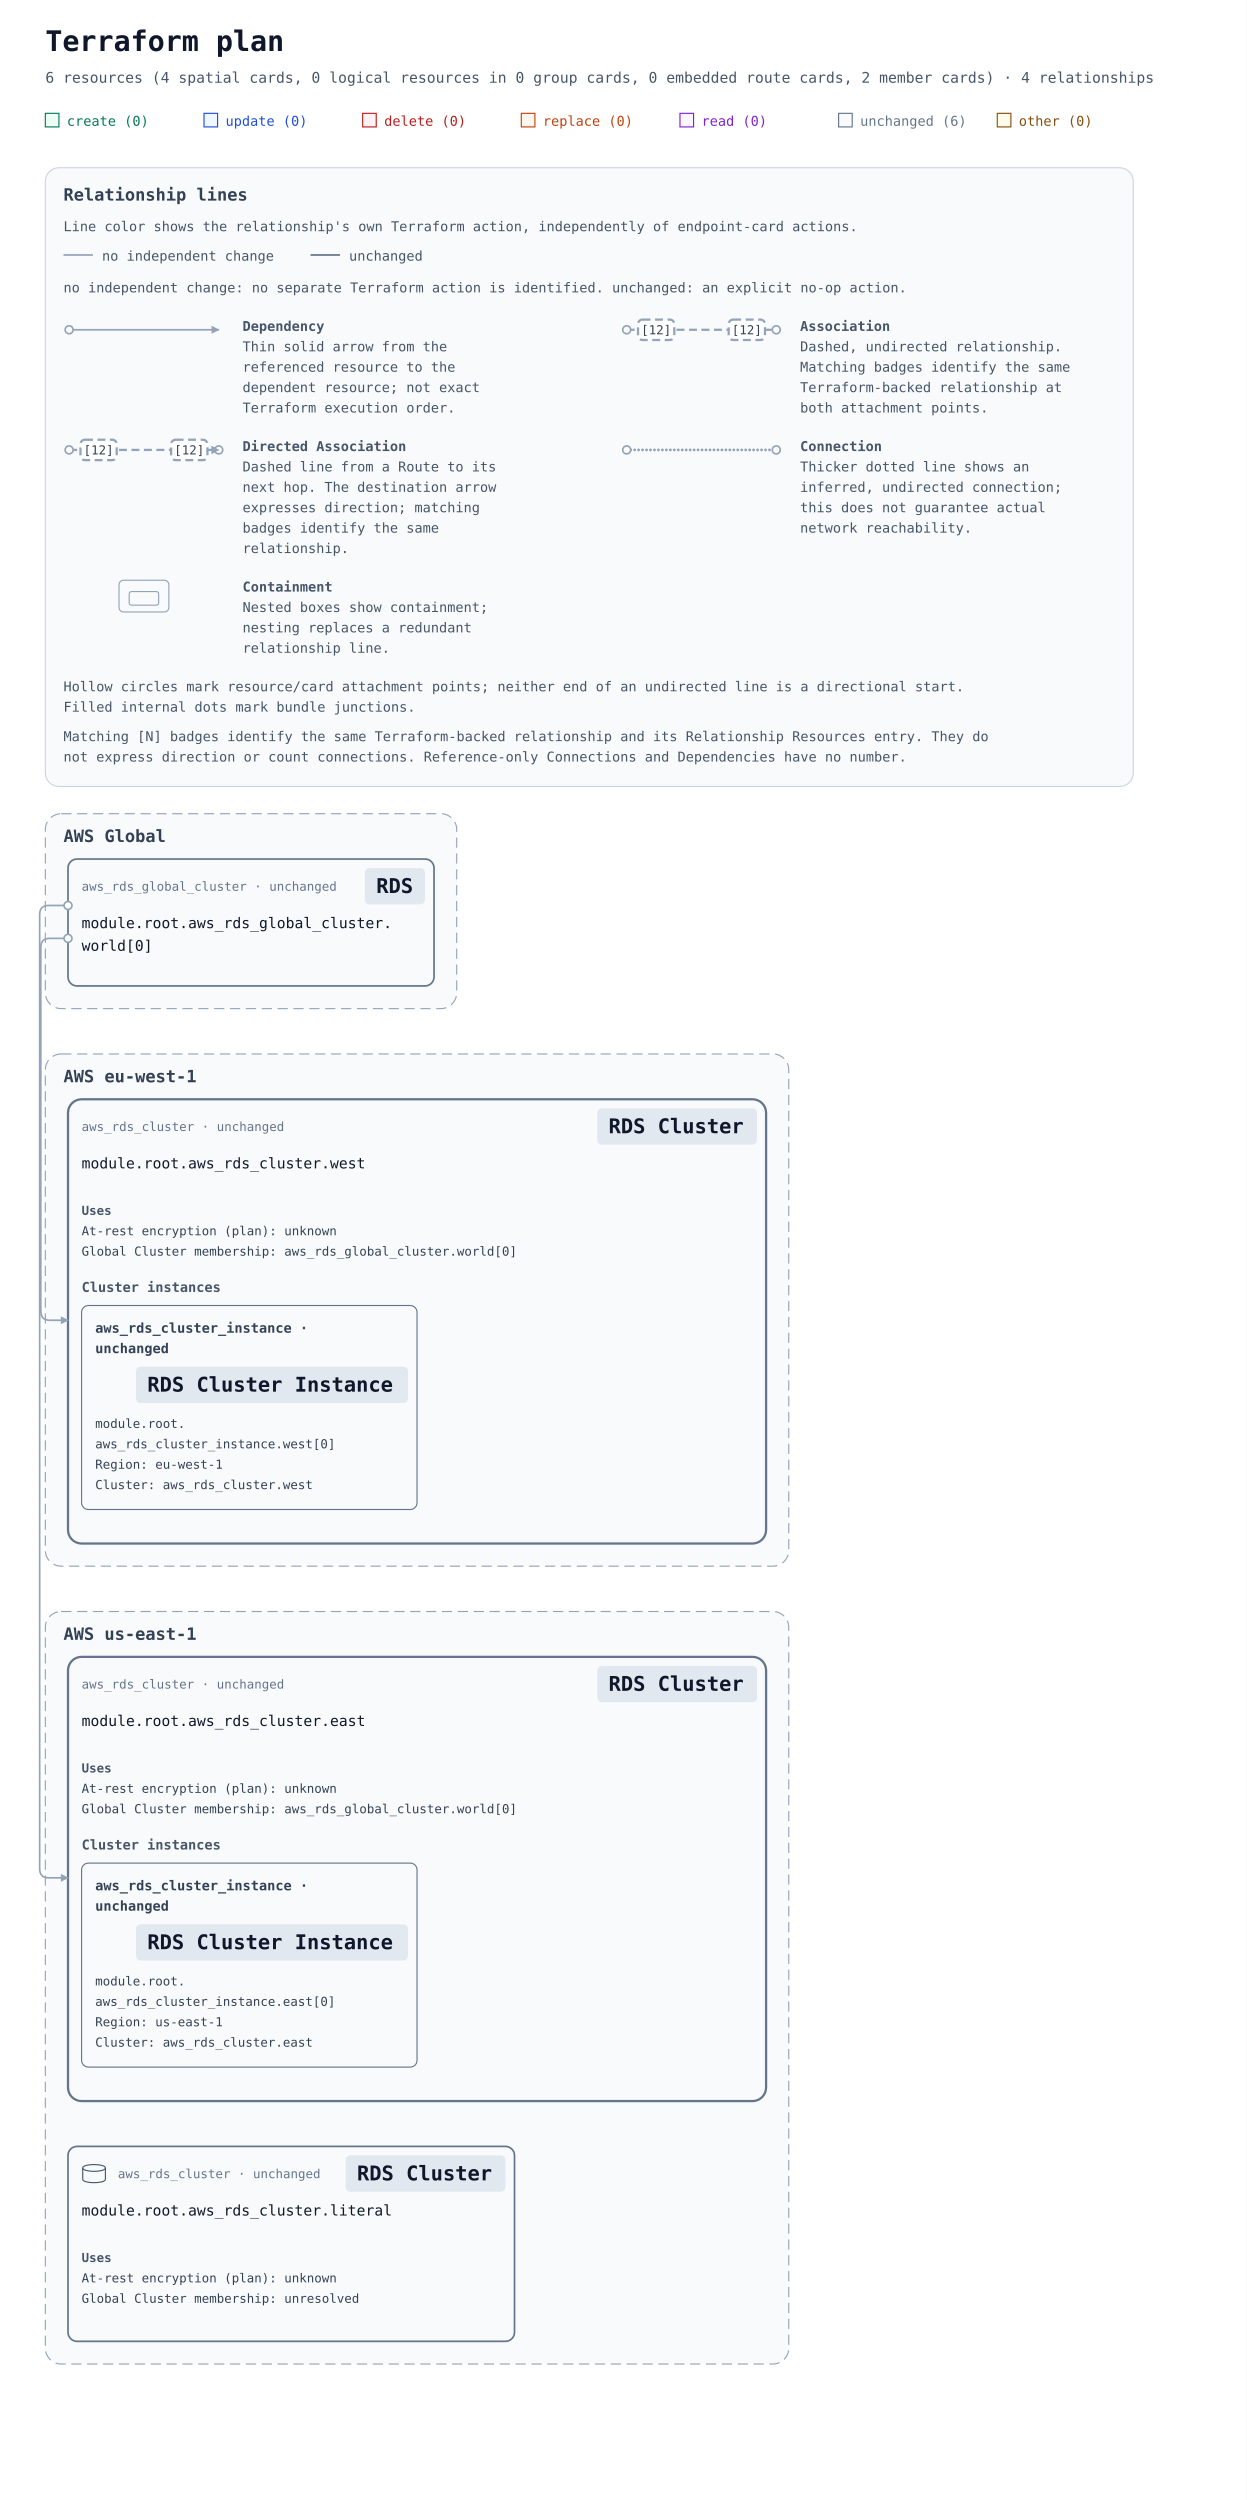
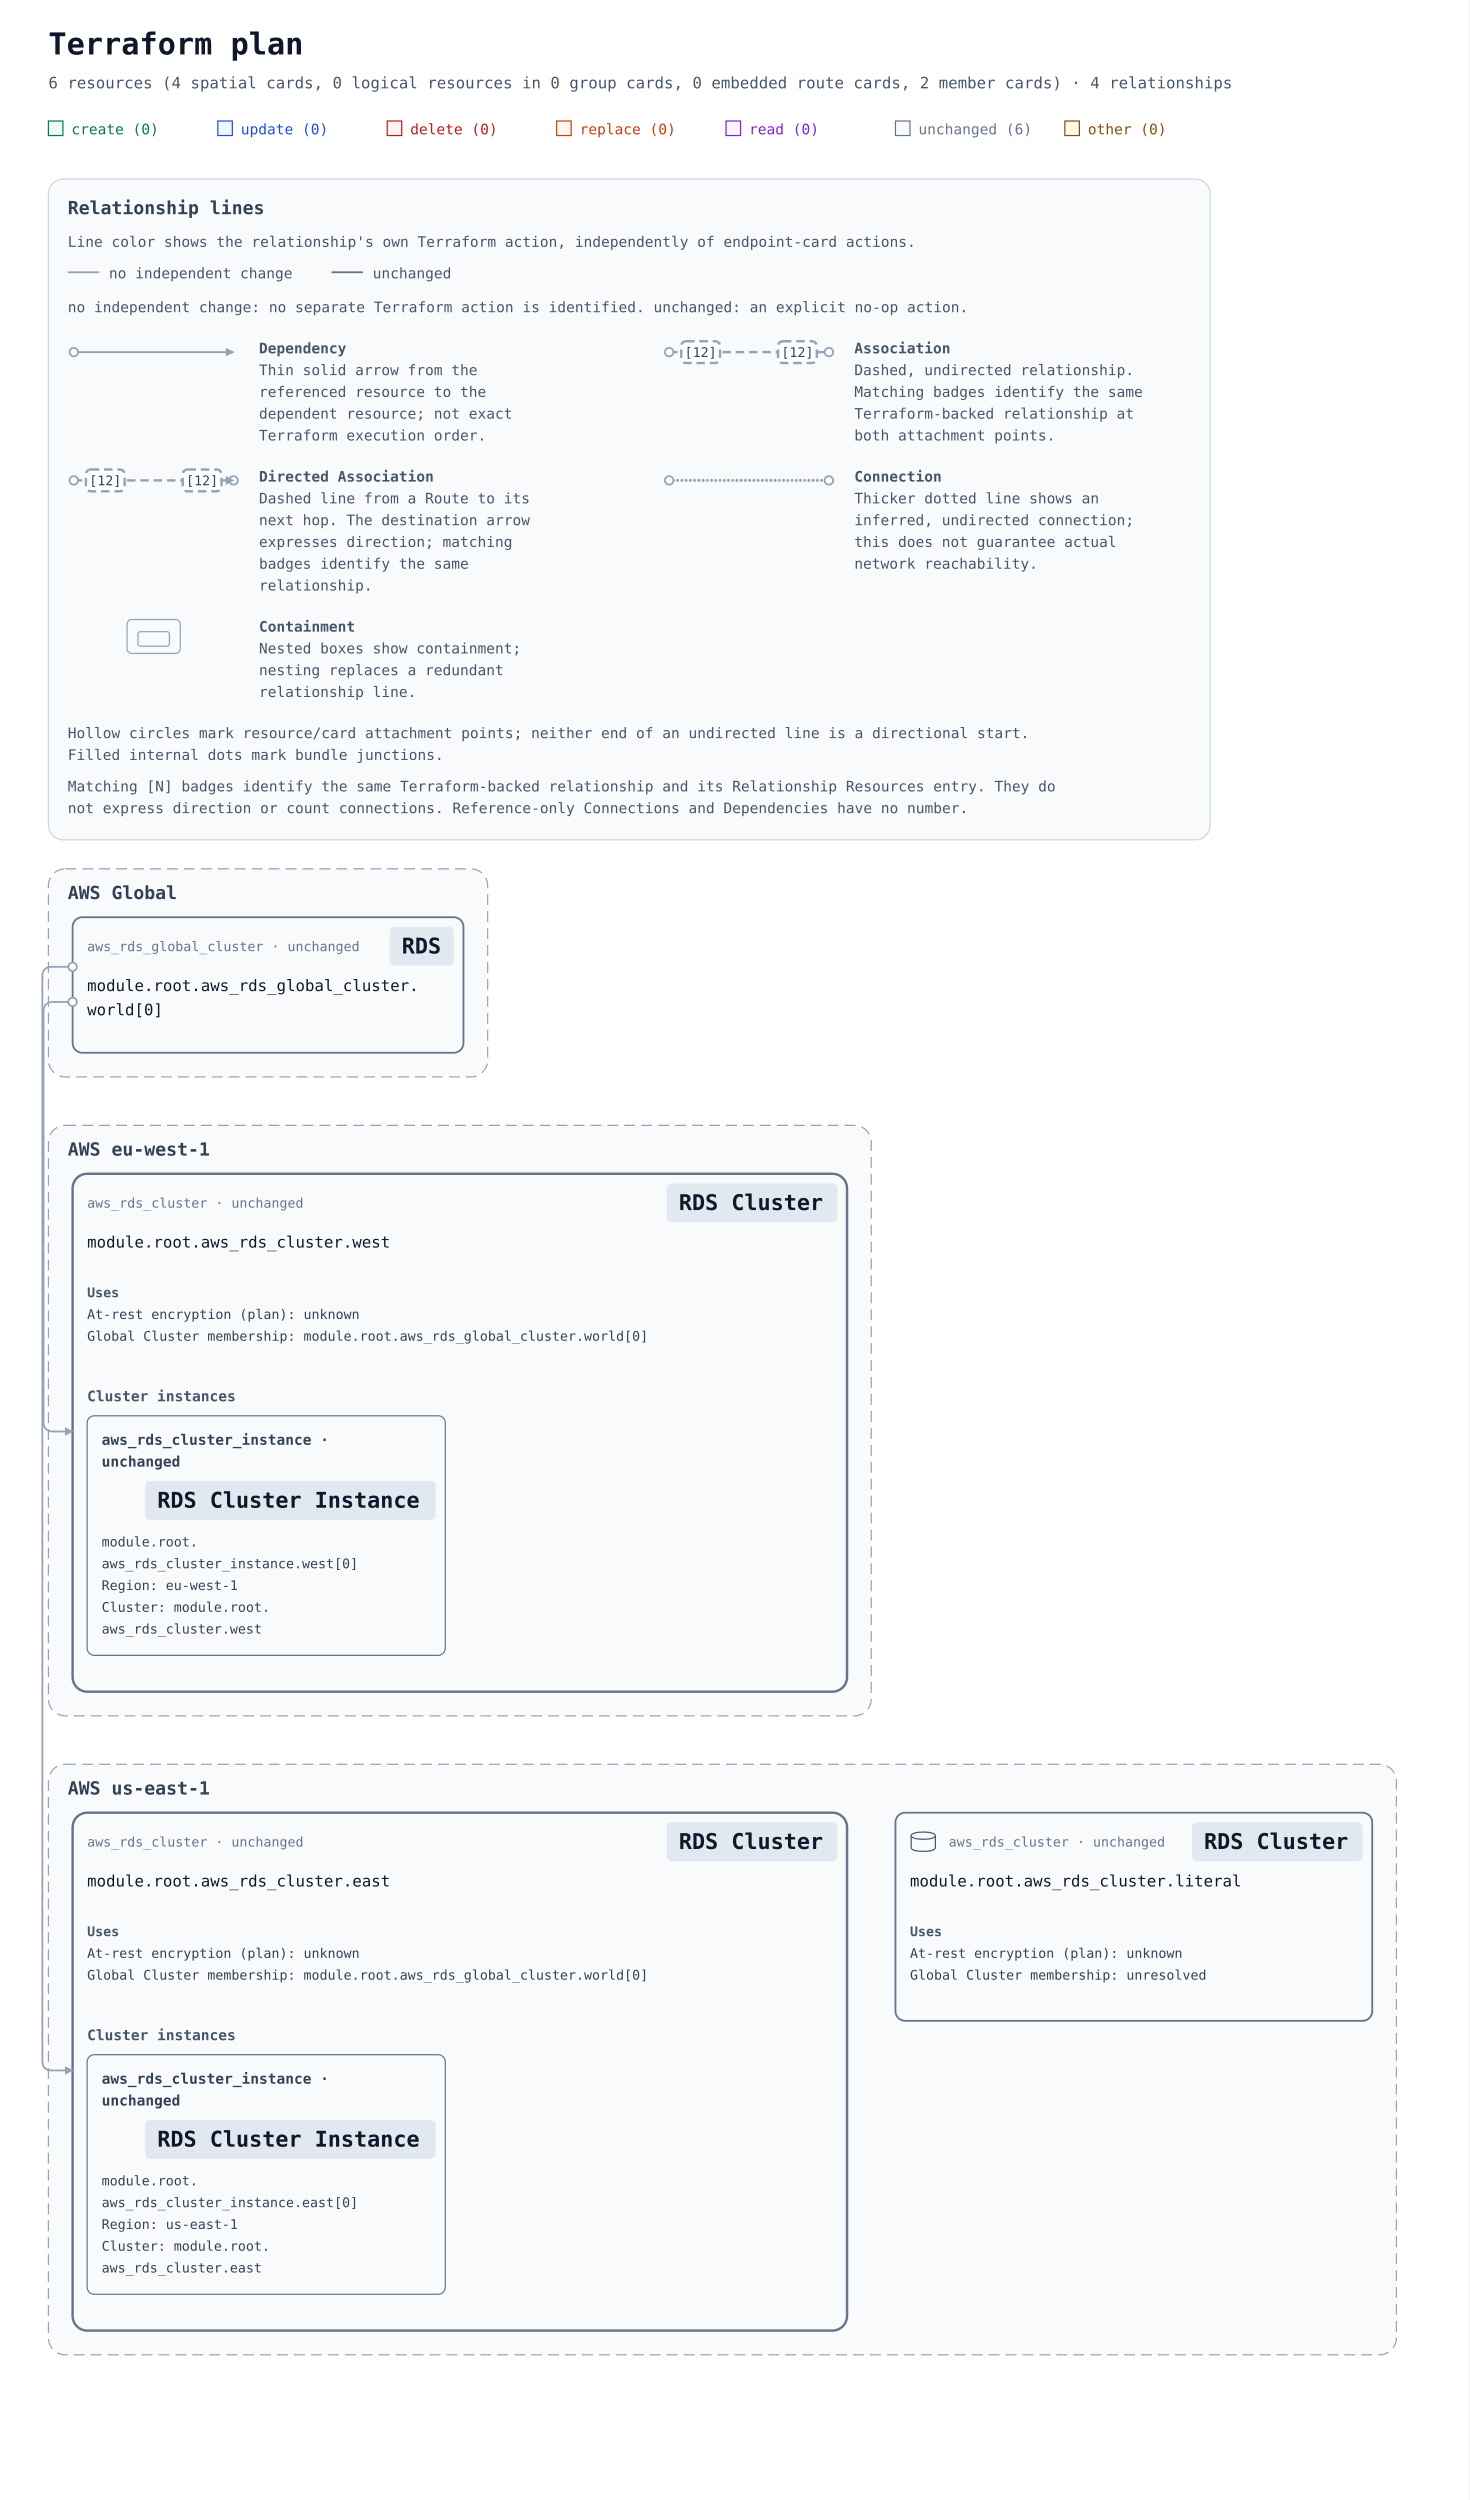
- <svg xmlns="http://www.w3.org/2000/svg" width="1100" height="2206" viewBox="0 0 1100 2206" role="img" aria-labelledby="title description">
+ <svg xmlns="http://www.w3.org/2000/svg" width="1214" height="2066" viewBox="0 0 1214 2066" role="img" aria-labelledby="title description">
  <defs>
    <marker id="arrow" viewBox="0 0 10 10" refX="9" refY="5" markerWidth="7" markerHeight="7" markerUnits="userSpaceOnUse" orient="auto-start-reverse">
      <path d="M 0 0 L 10 5 L 0 10 z" fill="#94a3b8" />
    </marker>
-     <mask id="container-occlusion-0" maskUnits="userSpaceOnUse" maskContentUnits="userSpaceOnUse" x="0" y="0" width="1100" height="1648" style="mask-type:luminance">
-       <rect width="1100" height="1648" fill="white" />
-       <rect data-occluder="resource-6177735f7264735f636c75737465722e65617374-current" x="58" y="902" width="620" height="396" rx="14" fill="black" />
+     <mask id="container-occlusion-0" maskUnits="userSpaceOnUse" maskContentUnits="userSpaceOnUse" x="0" y="0" width="1214" height="1508" style="mask-type:luminance">
+       <rect width="1214" height="1508" fill="white" />
+       <rect data-occluder="resource-6177735f7264735f636c75737465722e65617374-current" x="58" y="938" width="644" height="432" rx="14" fill="black" />
    </mask>
-     <mask id="container-occlusion-1" maskUnits="userSpaceOnUse" maskContentUnits="userSpaceOnUse" x="0" y="0" width="1100" height="1648" style="mask-type:luminance">
-       <rect width="1100" height="1648" fill="white" />
-       <rect data-occluder="resource-6177735f7264735f636c75737465722e77657374-current" x="58" y="410" width="620" height="396" rx="14" fill="black" />
+     <mask id="container-occlusion-1" maskUnits="userSpaceOnUse" maskContentUnits="userSpaceOnUse" x="0" y="0" width="1214" height="1508" style="mask-type:luminance">
+       <rect width="1214" height="1508" fill="white" />
+       <rect data-occluder="resource-6177735f7264735f636c75737465722e77657374-current" x="58" y="410" width="644" height="432" rx="14" fill="black" />
    </mask>
  </defs>
  <rect width="100%" height="100%" fill="#ffffff" />
  <g font-family="ui-monospace, SFMono-Regular, Consolas, monospace">
    <text x="40" y="45" font-size="25" font-weight="700" fill="#0f172a">Terraform plan</text>
    <text x="40" y="73" font-size="13" fill="#475569">6 resources (4 spatial cards, 0 logical resources in 0 group cards, 0 embedded route cards, 2 member cards) · 4 relationships</text>
    <rect x="40" y="100" width="12" height="12" fill="#ecfdf5" stroke="#047857" />
    <text x="59" y="111" font-size="12" fill="#047857">create (0)</text>
    <rect x="180" y="100" width="12" height="12" fill="#eff6ff" stroke="#1d4ed8" />
    <text x="199" y="111" font-size="12" fill="#1d4ed8">update (0)</text>
    <rect x="320" y="100" width="12" height="12" fill="#fef2f2" stroke="#b91c1c" />
    <text x="339" y="111" font-size="12" fill="#b91c1c">delete (0)</text>
    <rect x="460" y="100" width="12" height="12" fill="#fff7ed" stroke="#c2410c" />
    <text x="479" y="111" font-size="12" fill="#c2410c">replace (0)</text>
    <rect x="600" y="100" width="12" height="12" fill="#faf5ff" stroke="#7e22ce" />
    <text x="619" y="111" font-size="12" fill="#7e22ce">read (0)</text>
    <rect x="740" y="100" width="12" height="12" fill="#f8fafc" stroke="#64748b" />
    <text x="759" y="111" font-size="12" fill="#64748b">unchanged (6)</text>
    <rect x="880" y="100" width="12" height="12" fill="#fefce8" stroke="#854d0e" />
    <text x="899" y="111" font-size="12" fill="#854d0e">other (0)</text>
    <g id="relationship-legend" font-size="12" fill="#475569" transform="translate(40 148)">
      <rect width="960" height="546" rx="12" fill="#f8fafc" stroke="#cbd5e1" />
      <text x="16" y="29" font-size="15" font-weight="700" fill="#334155">Relationship lines</text>
      <text x="16" y="56">Line color shows the relationship's own Terraform action, independently of endpoint-card actions.</text>
      <path data-legend-action="none" d="M 16 77 H 42" fill="none" stroke="#94a3b8" stroke-width="1.5" />
      <text x="50" y="82">no independent change</text>
      <path data-legend-action="unchanged" d="M 234 77 H 260" fill="none" stroke="#64748b" stroke-width="1.5" />
      <text x="268" y="82">unchanged</text>
      <text x="16" y="110">no independent change: no separate Terraform action is identified. unchanged: an explicit no-op action.</text>
      <g data-legend-entry="dependency" transform="translate(0 132)">
        <g data-legend-sample="dependency">
          <path data-legend-kind="dependency" data-directionality="directed" d="M 21 11 H 153" fill="none" stroke="#94a3b8" stroke-width="1.5" marker-end="url(#arrow)" />
          <circle data-legend-endpoint="source" cx="21" cy="11" r="3.5" fill="#ffffff" stroke="#94a3b8" stroke-width="1.5" />
        </g>
        <text x="174" y="12" font-weight="700">Dependency</text>
        <text x="174" y="30">Thin solid arrow from the</text>
        <text x="174" y="48">referenced resource to the</text>
        <text x="174" y="66">dependent resource; not exact</text>
        <text x="174" y="84">Terraform execution order.</text>
      </g>
      <g data-legend-entry="association" transform="translate(492 132)">
        <g data-legend-sample="association">
          <path data-legend-kind="association" data-directionality="undirected" d="M 21 11 H 153" fill="none" stroke="#94a3b8" stroke-width="2" stroke-dasharray="7 4" />
          <circle data-legend-endpoint="source" cx="21" cy="11" r="3.5" fill="#ffffff" stroke="#94a3b8" stroke-width="1.5" />
          <circle data-legend-endpoint="target" cx="153" cy="11" r="3.5" fill="#ffffff" stroke="#94a3b8" stroke-width="1.5" />
          <g data-legend-badge="source">
            <rect x="31" y="2" width="32" height="18" rx="4" fill="#ffffff" stroke="#94a3b8" stroke-width="2" stroke-dasharray="7 4" />
            <text x="47" y="15" text-anchor="middle" font-size="11" fill="#334155">[12]</text>
          </g>
          <g data-legend-badge="target">
            <rect x="111" y="2" width="32" height="18" rx="4" fill="#ffffff" stroke="#94a3b8" stroke-width="2" stroke-dasharray="7 4" />
            <text x="127" y="15" text-anchor="middle" font-size="11" fill="#334155">[12]</text>
          </g>
        </g>
        <text x="174" y="12" font-weight="700">Association</text>
        <text x="174" y="30">Dashed, undirected relationship.</text>
        <text x="174" y="48">Matching badges identify the same</text>
        <text x="174" y="66">Terraform-backed relationship at</text>
        <text x="174" y="84">both attachment points.</text>
      </g>
      <g data-legend-entry="directed-association" transform="translate(0 238)">
        <g data-legend-sample="directed-association">
          <path data-legend-kind="directed-association" data-directionality="directed" d="M 21 11 H 153" fill="none" stroke="#94a3b8" stroke-width="2" stroke-dasharray="7 4" marker-end="url(#arrow)" />
          <circle data-legend-endpoint="source" cx="21" cy="11" r="3.5" fill="#ffffff" stroke="#94a3b8" stroke-width="1.5" />
          <circle data-legend-endpoint="target" cx="153" cy="11" r="3.5" fill="#ffffff" stroke="#94a3b8" stroke-width="1.5" />
          <path data-legend-arrow="true" d="M 146.7 7.5 L 153.7 11 L 146.7 14.5 Z" fill="#94a3b8" />
          <g data-legend-badge="source">
            <rect x="31" y="2" width="32" height="18" rx="4" fill="#ffffff" stroke="#94a3b8" stroke-width="2" stroke-dasharray="7 4" />
            <text x="47" y="15" text-anchor="middle" font-size="11" fill="#334155">[12]</text>
          </g>
          <g data-legend-badge="target">
            <rect x="111" y="2" width="32" height="18" rx="4" fill="#ffffff" stroke="#94a3b8" stroke-width="2" stroke-dasharray="7 4" />
            <text x="127" y="15" text-anchor="middle" font-size="11" fill="#334155">[12]</text>
          </g>
        </g>
        <text x="174" y="12" font-weight="700">Directed Association</text>
        <text x="174" y="30">Dashed line from a Route to its</text>
        <text x="174" y="48">next hop. The destination arrow</text>
        <text x="174" y="66">expresses direction; matching</text>
        <text x="174" y="84">badges identify the same</text>
        <text x="174" y="102">relationship.</text>
      </g>
      <g data-legend-entry="connection" transform="translate(492 238)">
        <g data-legend-sample="connection">
          <path data-legend-kind="connection" data-directionality="undirected" d="M 21 11 H 153" fill="none" stroke="#94a3b8" stroke-width="2.5" stroke-dasharray="0 3.5" stroke-linecap="round" />
          <circle data-legend-endpoint="source" cx="21" cy="11" r="3.5" fill="#ffffff" stroke="#94a3b8" stroke-width="1.5" />
          <circle data-legend-endpoint="target" cx="153" cy="11" r="3.5" fill="#ffffff" stroke="#94a3b8" stroke-width="1.5" />
        </g>
        <text x="174" y="12" font-weight="700">Connection</text>
        <text x="174" y="30">Thicker dotted line shows an</text>
        <text x="174" y="48">inferred, undirected connection;</text>
        <text x="174" y="66">this does not guarantee actual</text>
        <text x="174" y="84">network reachability.</text>
      </g>
      <g data-legend-entry="containment" transform="translate(0 362)">
        <g data-legend-sample="containment">
          <g data-legend-kind="containment" fill="none" stroke="#94a3b8">
            <rect x="65" y="2" width="44" height="28" rx="4" />
            <rect x="74" y="12" width="26" height="12" rx="2" />
          </g>
        </g>
        <text x="174" y="12" font-weight="700">Containment</text>
        <text x="174" y="30">Nested boxes show containment;</text>
        <text x="174" y="48">nesting replaces a redundant</text>
        <text x="174" y="66">relationship line.</text>
      </g>
      <text x="16" y="462">Hollow circles mark resource/card attachment points; neither end of an undirected line is a directional start.</text>
      <text x="16" y="480">Filled internal dots mark bundle junctions.</text>
      <text x="16" y="506">Matching [N] badges identify the same Terraform-backed relationship and its Relationship Resources entry. They do</text>
      <text x="16" y="524">not express direction or count connections. Reference-only Connections and Dependencies have no number.</text>
    </g>
    <g transform="translate(0 558)">
      <g data-architecture="true" transform="translate(0 0)">
        <g data-deployment-scope="true" data-scope-provider="AWS" data-global="true">
          <rect x="40" y="160" width="363" height="172" rx="14" fill="#f8fafc" stroke="#94a3b8" stroke-dasharray="9 5" />
          <text x="56" y="185" font-size="15" font-weight="700" fill="#334155">AWS Global</text>
        </g>
        <g data-deployment-scope="true" data-scope-provider="AWS" data-region="eu-west-1">
-           <rect x="40" y="372" width="656" height="452" rx="14" fill="#f8fafc" stroke="#94a3b8" stroke-dasharray="9 5" />
+           <rect x="40" y="372" width="680" height="488" rx="14" fill="#f8fafc" stroke="#94a3b8" stroke-dasharray="9 5" />
          <text x="56" y="397" font-size="15" font-weight="700" fill="#334155">AWS eu-west-1</text>
        </g>
        <g data-deployment-scope="true" data-scope-provider="AWS" data-region="us-east-1">
-           <rect x="40" y="864" width="656" height="664" rx="14" fill="#f8fafc" stroke="#94a3b8" stroke-dasharray="9 5" />
-           <text x="56" y="889" font-size="15" font-weight="700" fill="#334155">AWS us-east-1</text>
+           <rect x="40" y="900" width="1114" height="488" rx="14" fill="#f8fafc" stroke="#94a3b8" stroke-dasharray="9 5" />
+           <text x="56" y="925" font-size="15" font-weight="700" fill="#334155">AWS us-east-1</text>
        </g>
        <g data-member-cluster="resource-6177735f7264735f636c75737465722e65617374-current">
-           <rect x="60" y="904" width="616" height="392" rx="12" fill="#f8fafc" stroke="#64748b" stroke-width="2" data-mode="managed" />
+           <rect x="60" y="940" width="640" height="428" rx="12" fill="#f8fafc" stroke="#64748b" stroke-width="2" data-mode="managed" />
        </g>
        <g data-member-cluster="resource-6177735f7264735f636c75737465722e77657374-current">
-           <rect x="60" y="412" width="616" height="392" rx="12" fill="#f8fafc" stroke="#64748b" stroke-width="2" data-mode="managed" />
+           <rect x="60" y="412" width="640" height="428" rx="12" fill="#f8fafc" stroke="#64748b" stroke-width="2" data-mode="managed" />
        </g>
        <g data-edge-kind="dependency" data-source="resource-6177735f7264735f636c75737465722e65617374-current" data-target="resource-6177735f7264735f636c75737465725f696e7374616e63652e656173745b305d-current" />
        <g data-edge-kind="dependency" data-source="resource-6177735f7264735f636c75737465722e77657374-current" data-target="resource-6177735f7264735f636c75737465725f696e7374616e63652e776573745b305d-current" />
-         <path d="M 60 241 L 43 241 Q 35 241 35 249 L 35 1091 Q 35 1099 43 1099 L 60 1099 " data-edge-kind="dependency" data-directionality="directed" data-source="resource-6177735f7264735f676c6f62616c5f636c75737465722e776f726c645b305d-current" data-target="resource-6177735f7264735f636c75737465722e65617374-current" fill="none" stroke="#94a3b8" stroke-width="1.5" stroke-linejoin="round" marker-end="url(#arrow)" mask="url(#container-occlusion-1)" />
-         <path d="M 60 270 L 44 270 Q 36 270 36 278 L 36 599 Q 36 607 44 607 L 60 607 " data-edge-kind="dependency" data-directionality="directed" data-source="resource-6177735f7264735f676c6f62616c5f636c75737465722e776f726c645b305d-current" data-target="resource-6177735f7264735f636c75737465722e77657374-current" fill="none" stroke="#94a3b8" stroke-width="1.5" stroke-linejoin="round" marker-end="url(#arrow)" mask="url(#container-occlusion-0)" />
+         <path d="M 60 241 L 43 241 Q 35 241 35 249 L 35 1145 Q 35 1153 43 1153 L 60 1153 " data-edge-kind="dependency" data-directionality="directed" data-source="resource-6177735f7264735f676c6f62616c5f636c75737465722e776f726c645b305d-current" data-target="resource-6177735f7264735f636c75737465722e65617374-current" fill="none" stroke="#94a3b8" stroke-width="1.5" stroke-linejoin="round" marker-end="url(#arrow)" mask="url(#container-occlusion-1)" />
+         <path d="M 60 270 L 44 270 Q 36 270 36 278 L 36 617 Q 36 625 44 625 L 60 625 " data-edge-kind="dependency" data-directionality="directed" data-source="resource-6177735f7264735f676c6f62616c5f636c75737465722e776f726c645b305d-current" data-target="resource-6177735f7264735f636c75737465722e77657374-current" fill="none" stroke="#94a3b8" stroke-width="1.5" stroke-linejoin="round" marker-end="url(#arrow)" mask="url(#container-occlusion-0)" />
        <g id="resource-6177735f7264735f636c75737465722e65617374-current" data-architecture-id="terraform:6177735f7264735f636c75737465722e65617374-current" data-qualified-address="module.root.aws_rds_cluster.east" data-terraform-address="aws_rds_cluster.east">
-           <text x="72" y="932" font-size="11" fill="#64748b">aws_rds_cluster · unchanged</text>
-           <rect data-service-badge="true" data-service-category="neutral" data-service-full-name="Amazon RDS" data-display-name="RDS Cluster" x="527" y="912" width="141" height="32" rx="4" fill="#e2e8f0" />
-           <text data-service-name="true" x="537" y="934" font-size="18" font-weight="700" fill="#0f172a" xml:space="preserve">RDS Cluster</text>
-           <text x="72" y="965" font-size="13" fill="#0f172a" xml:space="preserve">module.root.aws_rds_cluster.east</text>
+           <text x="72" y="968" font-size="11" fill="#64748b">aws_rds_cluster · unchanged</text>
+           <rect data-service-badge="true" data-service-category="neutral" data-service-full-name="Amazon RDS" data-display-name="RDS Cluster" x="551" y="948" width="141" height="32" rx="4" fill="#e2e8f0" />
+           <text data-service-name="true" x="561" y="970" font-size="18" font-weight="700" fill="#0f172a" xml:space="preserve">RDS Cluster</text>
+           <text x="72" y="1001" font-size="13" fill="#0f172a" xml:space="preserve">module.root.aws_rds_cluster.east</text>
          <g data-resource-references="true">
-             <text x="72" y="1006" font-size="11" font-weight="700" fill="#475569">Uses</text>
+             <text x="72" y="1042" font-size="11" font-weight="700" fill="#475569">Uses</text>
            <g>
-               <text x="72" y="1024" font-size="11" fill="#334155" xml:space="preserve">At-rest encryption (plan): unknown</text>
+               <text x="72" y="1060" font-size="11" fill="#334155" xml:space="preserve">At-rest encryption (plan): unknown</text>
            </g>
            <a href="#resource-6177735f7264735f676c6f62616c5f636c75737465722e776f726c645b305d-current" data-reference-attribute="global_cluster_identifier">
-               <text x="72" y="1042" font-size="11" fill="#334155" xml:space="preserve">Global Cluster membership: aws_rds_global_cluster.world[0]</text>
+               <text x="72" y="1078" font-size="11" fill="#334155" xml:space="preserve">Global Cluster membership: module.root.aws_rds_global_cluster.world[0]</text>
            </a>
          </g>
          <g data-cluster-members="true">
-             <text x="72" y="1074" font-size="12" font-weight="700" fill="#475569">Cluster instances</text>
+             <text x="72" y="1128" font-size="12" font-weight="700" fill="#475569">Cluster instances</text>
            <g id="resource-6177735f7264735f636c75737465725f696e7374616e63652e656173745b305d-current" data-architecture-id="terraform:6177735f7264735f636c75737465725f696e7374616e63652e656173745b305d-current" data-terraform-address="aws_rds_cluster_instance.east[0]" data-qualified-address="module.root.aws_rds_cluster_instance.east[0]" data-embedded-member="true" data-member-owner="aws_rds_cluster.east">
-               <rect x="72" y="1086" width="296" height="180" rx="6" fill="#f8fafc" stroke="#64748b" stroke-width="1" />
+               <rect x="72" y="1140" width="296" height="198" rx="6" fill="#f8fafc" stroke="#64748b" stroke-width="1" />
              <text data-resource-type-heading="true" font-size="12" font-weight="700" fill="#334155">
-                 <tspan x="84" y="1110" xml:space="preserve">aws_rds_cluster_instance · </tspan>
-                 <tspan x="84" y="1128" xml:space="preserve">unchanged</tspan>
+                 <tspan x="84" y="1164" xml:space="preserve">aws_rds_cluster_instance · </tspan>
+                 <tspan x="84" y="1182" xml:space="preserve">unchanged</tspan>
              </text>
-               <rect data-service-badge="true" data-service-category="neutral" data-service-full-name="Amazon RDS" data-display-name="RDS Cluster Instance" x="120" y="1140" width="240" height="32" rx="4" fill="#e2e8f0" />
-               <text data-service-name="true" x="130" y="1162" font-size="18" font-weight="700" fill="#0f172a" xml:space="preserve">RDS Cluster Instance</text>
-               <text x="84" y="1194" font-size="11" fill="#334155" xml:space="preserve">module.root.</text>
-               <text x="84" y="1212" font-size="11" fill="#334155" xml:space="preserve">aws_rds_cluster_instance.east[0]</text>
-               <text x="84" y="1230" font-size="11" fill="#334155" xml:space="preserve">Region: us-east-1</text>
+               <rect data-service-badge="true" data-service-category="neutral" data-service-full-name="Amazon RDS" data-display-name="RDS Cluster Instance" x="120" y="1194" width="240" height="32" rx="4" fill="#e2e8f0" />
+               <text data-service-name="true" x="130" y="1216" font-size="18" font-weight="700" fill="#0f172a" xml:space="preserve">RDS Cluster Instance</text>
+               <text x="84" y="1248" font-size="11" fill="#334155" xml:space="preserve">module.root.</text>
+               <text x="84" y="1266" font-size="11" fill="#334155" xml:space="preserve">aws_rds_cluster_instance.east[0]</text>
+               <text x="84" y="1284" font-size="11" fill="#334155" xml:space="preserve">Region: us-east-1</text>
              <a href="#resource-6177735f7264735f636c75737465722e65617374-current">
-                 <text x="84" y="1248" font-size="11" fill="#334155" xml:space="preserve">Cluster: aws_rds_cluster.east</text>
+                 <text x="84" y="1302" font-size="11" fill="#334155" xml:space="preserve">Cluster: module.root.</text>
+                 <text x="84" y="1320" font-size="11" fill="#334155" xml:space="preserve">aws_rds_cluster.east</text>
              </a>
            </g>
          </g>
-           <text x="72" y="1284" font-size="10" fill="#64748b" />
+           <text x="72" y="1356" font-size="10" fill="#64748b" />
        </g>
        <g id="resource-6177735f7264735f636c75737465722e6c69746572616c-current" data-architecture-id="terraform:6177735f7264735f636c75737465722e6c69746572616c-current" data-qualified-address="module.root.aws_rds_cluster.literal" data-terraform-address="aws_rds_cluster.literal">
-           <rect x="60" y="1336" width="394" height="172" rx="8" fill="#f8fafc" stroke="#64748b" stroke-width="1.5" data-mode="managed" />
-           <text x="104" y="1364" font-size="11" fill="#64748b">aws_rds_cluster · unchanged</text>
-           <rect data-service-badge="true" data-service-category="neutral" data-service-full-name="Amazon RDS" data-display-name="RDS Cluster" x="305" y="1344" width="141" height="32" rx="4" fill="#e2e8f0" />
-           <text data-service-name="true" x="315" y="1366" font-size="18" font-weight="700" fill="#0f172a" xml:space="preserve">RDS Cluster</text>
-           <g data-role-shape="data-store" transform="translate(72 1351)" role="img" aria-label="Visual role: data-store" pointer-events="none" fill="#f8fafc" stroke="#475569" stroke-width="1">
+           <rect x="740" y="940" width="394" height="172" rx="8" fill="#f8fafc" stroke="#64748b" stroke-width="1.5" data-mode="managed" />
+           <text x="784" y="968" font-size="11" fill="#64748b">aws_rds_cluster · unchanged</text>
+           <rect data-service-badge="true" data-service-category="neutral" data-service-full-name="Amazon RDS" data-display-name="RDS Cluster" x="985" y="948" width="141" height="32" rx="4" fill="#e2e8f0" />
+           <text data-service-name="true" x="995" y="970" font-size="18" font-weight="700" fill="#0f172a" xml:space="preserve">RDS Cluster</text>
+           <g data-role-shape="data-store" transform="translate(752 955)" role="img" aria-label="Visual role: data-store" pointer-events="none" fill="#f8fafc" stroke="#475569" stroke-width="1">
            <path d="M1 4 C1 0 21 0 21 4 V14 C21 18 1 18 1 14 Z" />
            <path d="M1 4 C1 8 21 8 21 4" fill="none" />
          </g>
-           <text x="72" y="1397" font-size="13" fill="#0f172a" xml:space="preserve">module.root.aws_rds_cluster.literal</text>
+           <text x="752" y="1001" font-size="13" fill="#0f172a" xml:space="preserve">module.root.aws_rds_cluster.literal</text>
          <g data-resource-references="true">
-             <text x="72" y="1438" font-size="11" font-weight="700" fill="#475569">Uses</text>
+             <text x="752" y="1042" font-size="11" font-weight="700" fill="#475569">Uses</text>
            <g>
-               <text x="72" y="1456" font-size="11" fill="#334155" xml:space="preserve">At-rest encryption (plan): unknown</text>
+               <text x="752" y="1060" font-size="11" fill="#334155" xml:space="preserve">At-rest encryption (plan): unknown</text>
            </g>
            <g data-reference-status="unresolved">
-               <text x="72" y="1474" font-size="11" fill="#334155" xml:space="preserve">Global Cluster membership: unresolved</text>
-             </g>
-           </g>
-           <text x="72" y="1496" font-size="10" fill="#64748b" />
+               <text x="752" y="1078" font-size="11" fill="#334155" xml:space="preserve">Global Cluster membership: unresolved</text>
+             </g>
+           </g>
+           <text x="752" y="1100" font-size="10" fill="#64748b" />
        </g>
        <g id="resource-6177735f7264735f636c75737465722e77657374-current" data-architecture-id="terraform:6177735f7264735f636c75737465722e77657374-current" data-qualified-address="module.root.aws_rds_cluster.west" data-terraform-address="aws_rds_cluster.west">
          <text x="72" y="440" font-size="11" fill="#64748b">aws_rds_cluster · unchanged</text>
-           <rect data-service-badge="true" data-service-category="neutral" data-service-full-name="Amazon RDS" data-display-name="RDS Cluster" x="527" y="420" width="141" height="32" rx="4" fill="#e2e8f0" />
-           <text data-service-name="true" x="537" y="442" font-size="18" font-weight="700" fill="#0f172a" xml:space="preserve">RDS Cluster</text>
+           <rect data-service-badge="true" data-service-category="neutral" data-service-full-name="Amazon RDS" data-display-name="RDS Cluster" x="551" y="420" width="141" height="32" rx="4" fill="#e2e8f0" />
+           <text data-service-name="true" x="561" y="442" font-size="18" font-weight="700" fill="#0f172a" xml:space="preserve">RDS Cluster</text>
          <text x="72" y="473" font-size="13" fill="#0f172a" xml:space="preserve">module.root.aws_rds_cluster.west</text>
          <g data-resource-references="true">
            <text x="72" y="514" font-size="11" font-weight="700" fill="#475569">Uses</text>
            <g>
              <text x="72" y="532" font-size="11" fill="#334155" xml:space="preserve">At-rest encryption (plan): unknown</text>
            </g>
            <a href="#resource-6177735f7264735f676c6f62616c5f636c75737465722e776f726c645b305d-current" data-reference-attribute="global_cluster_identifier">
-               <text x="72" y="550" font-size="11" fill="#334155" xml:space="preserve">Global Cluster membership: aws_rds_global_cluster.world[0]</text>
+               <text x="72" y="550" font-size="11" fill="#334155" xml:space="preserve">Global Cluster membership: module.root.aws_rds_global_cluster.world[0]</text>
            </a>
          </g>
          <g data-cluster-members="true">
-             <text x="72" y="582" font-size="12" font-weight="700" fill="#475569">Cluster instances</text>
+             <text x="72" y="600" font-size="12" font-weight="700" fill="#475569">Cluster instances</text>
            <g id="resource-6177735f7264735f636c75737465725f696e7374616e63652e776573745b305d-current" data-architecture-id="terraform:6177735f7264735f636c75737465725f696e7374616e63652e776573745b305d-current" data-terraform-address="aws_rds_cluster_instance.west[0]" data-qualified-address="module.root.aws_rds_cluster_instance.west[0]" data-embedded-member="true" data-member-owner="aws_rds_cluster.west">
-               <rect x="72" y="594" width="296" height="180" rx="6" fill="#f8fafc" stroke="#64748b" stroke-width="1" />
+               <rect x="72" y="612" width="296" height="198" rx="6" fill="#f8fafc" stroke="#64748b" stroke-width="1" />
              <text data-resource-type-heading="true" font-size="12" font-weight="700" fill="#334155">
-                 <tspan x="84" y="618" xml:space="preserve">aws_rds_cluster_instance · </tspan>
-                 <tspan x="84" y="636" xml:space="preserve">unchanged</tspan>
+                 <tspan x="84" y="636" xml:space="preserve">aws_rds_cluster_instance · </tspan>
+                 <tspan x="84" y="654" xml:space="preserve">unchanged</tspan>
              </text>
-               <rect data-service-badge="true" data-service-category="neutral" data-service-full-name="Amazon RDS" data-display-name="RDS Cluster Instance" x="120" y="648" width="240" height="32" rx="4" fill="#e2e8f0" />
-               <text data-service-name="true" x="130" y="670" font-size="18" font-weight="700" fill="#0f172a" xml:space="preserve">RDS Cluster Instance</text>
-               <text x="84" y="702" font-size="11" fill="#334155" xml:space="preserve">module.root.</text>
-               <text x="84" y="720" font-size="11" fill="#334155" xml:space="preserve">aws_rds_cluster_instance.west[0]</text>
-               <text x="84" y="738" font-size="11" fill="#334155" xml:space="preserve">Region: eu-west-1</text>
+               <rect data-service-badge="true" data-service-category="neutral" data-service-full-name="Amazon RDS" data-display-name="RDS Cluster Instance" x="120" y="666" width="240" height="32" rx="4" fill="#e2e8f0" />
+               <text data-service-name="true" x="130" y="688" font-size="18" font-weight="700" fill="#0f172a" xml:space="preserve">RDS Cluster Instance</text>
+               <text x="84" y="720" font-size="11" fill="#334155" xml:space="preserve">module.root.</text>
+               <text x="84" y="738" font-size="11" fill="#334155" xml:space="preserve">aws_rds_cluster_instance.west[0]</text>
+               <text x="84" y="756" font-size="11" fill="#334155" xml:space="preserve">Region: eu-west-1</text>
              <a href="#resource-6177735f7264735f636c75737465722e77657374-current">
-                 <text x="84" y="756" font-size="11" fill="#334155" xml:space="preserve">Cluster: aws_rds_cluster.west</text>
+                 <text x="84" y="774" font-size="11" fill="#334155" xml:space="preserve">Cluster: module.root.</text>
+                 <text x="84" y="792" font-size="11" fill="#334155" xml:space="preserve">aws_rds_cluster.west</text>
              </a>
            </g>
          </g>
-           <text x="72" y="792" font-size="10" fill="#64748b" />
+           <text x="72" y="828" font-size="10" fill="#64748b" />
        </g>
        <g id="resource-6177735f7264735f676c6f62616c5f636c75737465722e776f726c645b305d-current" data-architecture-id="terraform:6177735f7264735f676c6f62616c5f636c75737465722e776f726c645b305d-current" data-qualified-address="module.root.aws_rds_global_cluster.world[0]" data-terraform-address="aws_rds_global_cluster.world[0]">
          <rect x="60" y="200" width="323" height="112" rx="8" fill="#f8fafc" stroke="#64748b" stroke-width="1.5" data-mode="managed" />
          <text x="72" y="228" font-size="11" fill="#64748b">aws_rds_global_cluster · unchanged</text>
          <rect data-service-badge="true" data-service-category="neutral" data-service-full-name="Amazon RDS" data-display-name="RDS" x="322" y="208" width="53" height="32" rx="4" fill="#e2e8f0" />
          <text data-service-name="true" x="332" y="230" font-size="18" font-weight="700" fill="#0f172a" xml:space="preserve">RDS</text>
          <text x="72" y="261" font-size="13" fill="#0f172a" xml:space="preserve">module.root.aws_rds_global_cluster.</text>
          <text x="72" y="281" font-size="13" fill="#0f172a" xml:space="preserve">world[0]</text>
          <text x="72" y="300" font-size="10" fill="#64748b" />
        </g>
        <g data-endpoints="true" data-source="resource-6177735f7264735f676c6f62616c5f636c75737465722e776f726c645b305d-current" data-target="resource-6177735f7264735f636c75737465722e65617374-current" aria-hidden="true">
          <circle data-endpoint="source" cx="60" cy="241" r="3.5" fill="#ffffff" stroke="#94a3b8" stroke-width="1.5" />
        </g>
        <g data-endpoints="true" data-source="resource-6177735f7264735f676c6f62616c5f636c75737465722e776f726c645b305d-current" data-target="resource-6177735f7264735f636c75737465722e77657374-current" aria-hidden="true">
          <circle data-endpoint="source" cx="60" cy="270" r="3.5" fill="#ffffff" stroke="#94a3b8" stroke-width="1.5" />
        </g>
      </g>
    </g>
  </g>
</svg>
